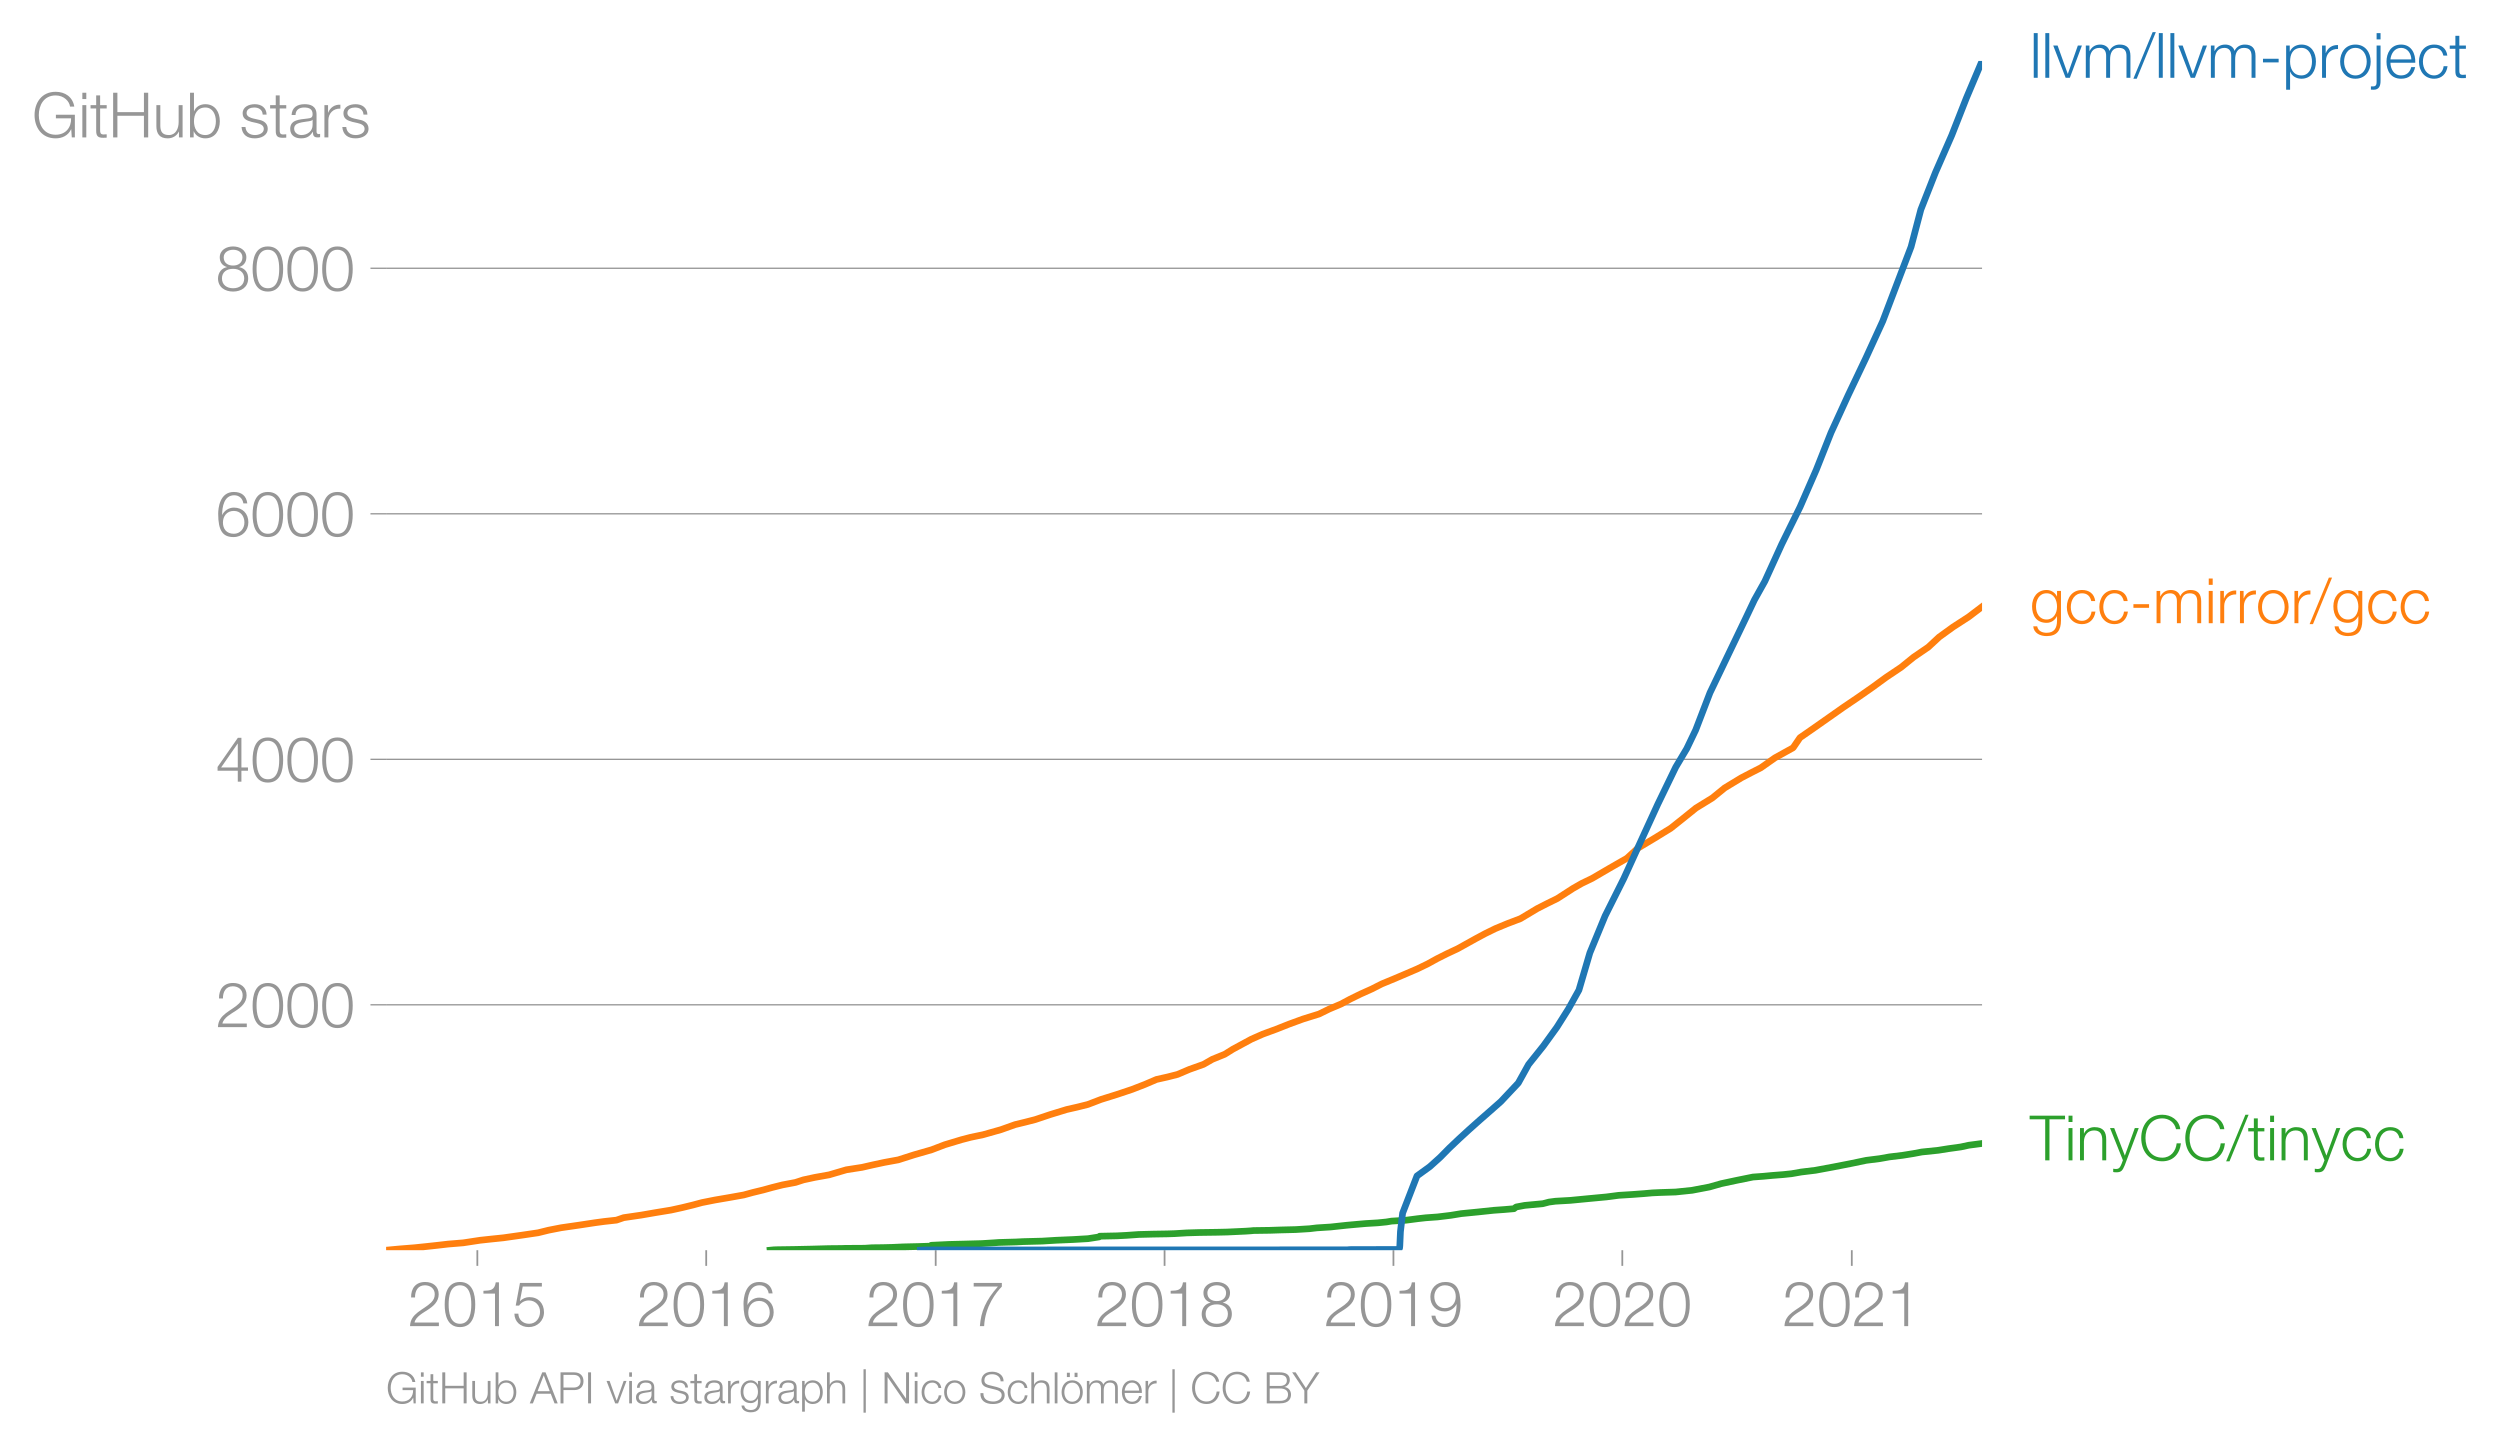
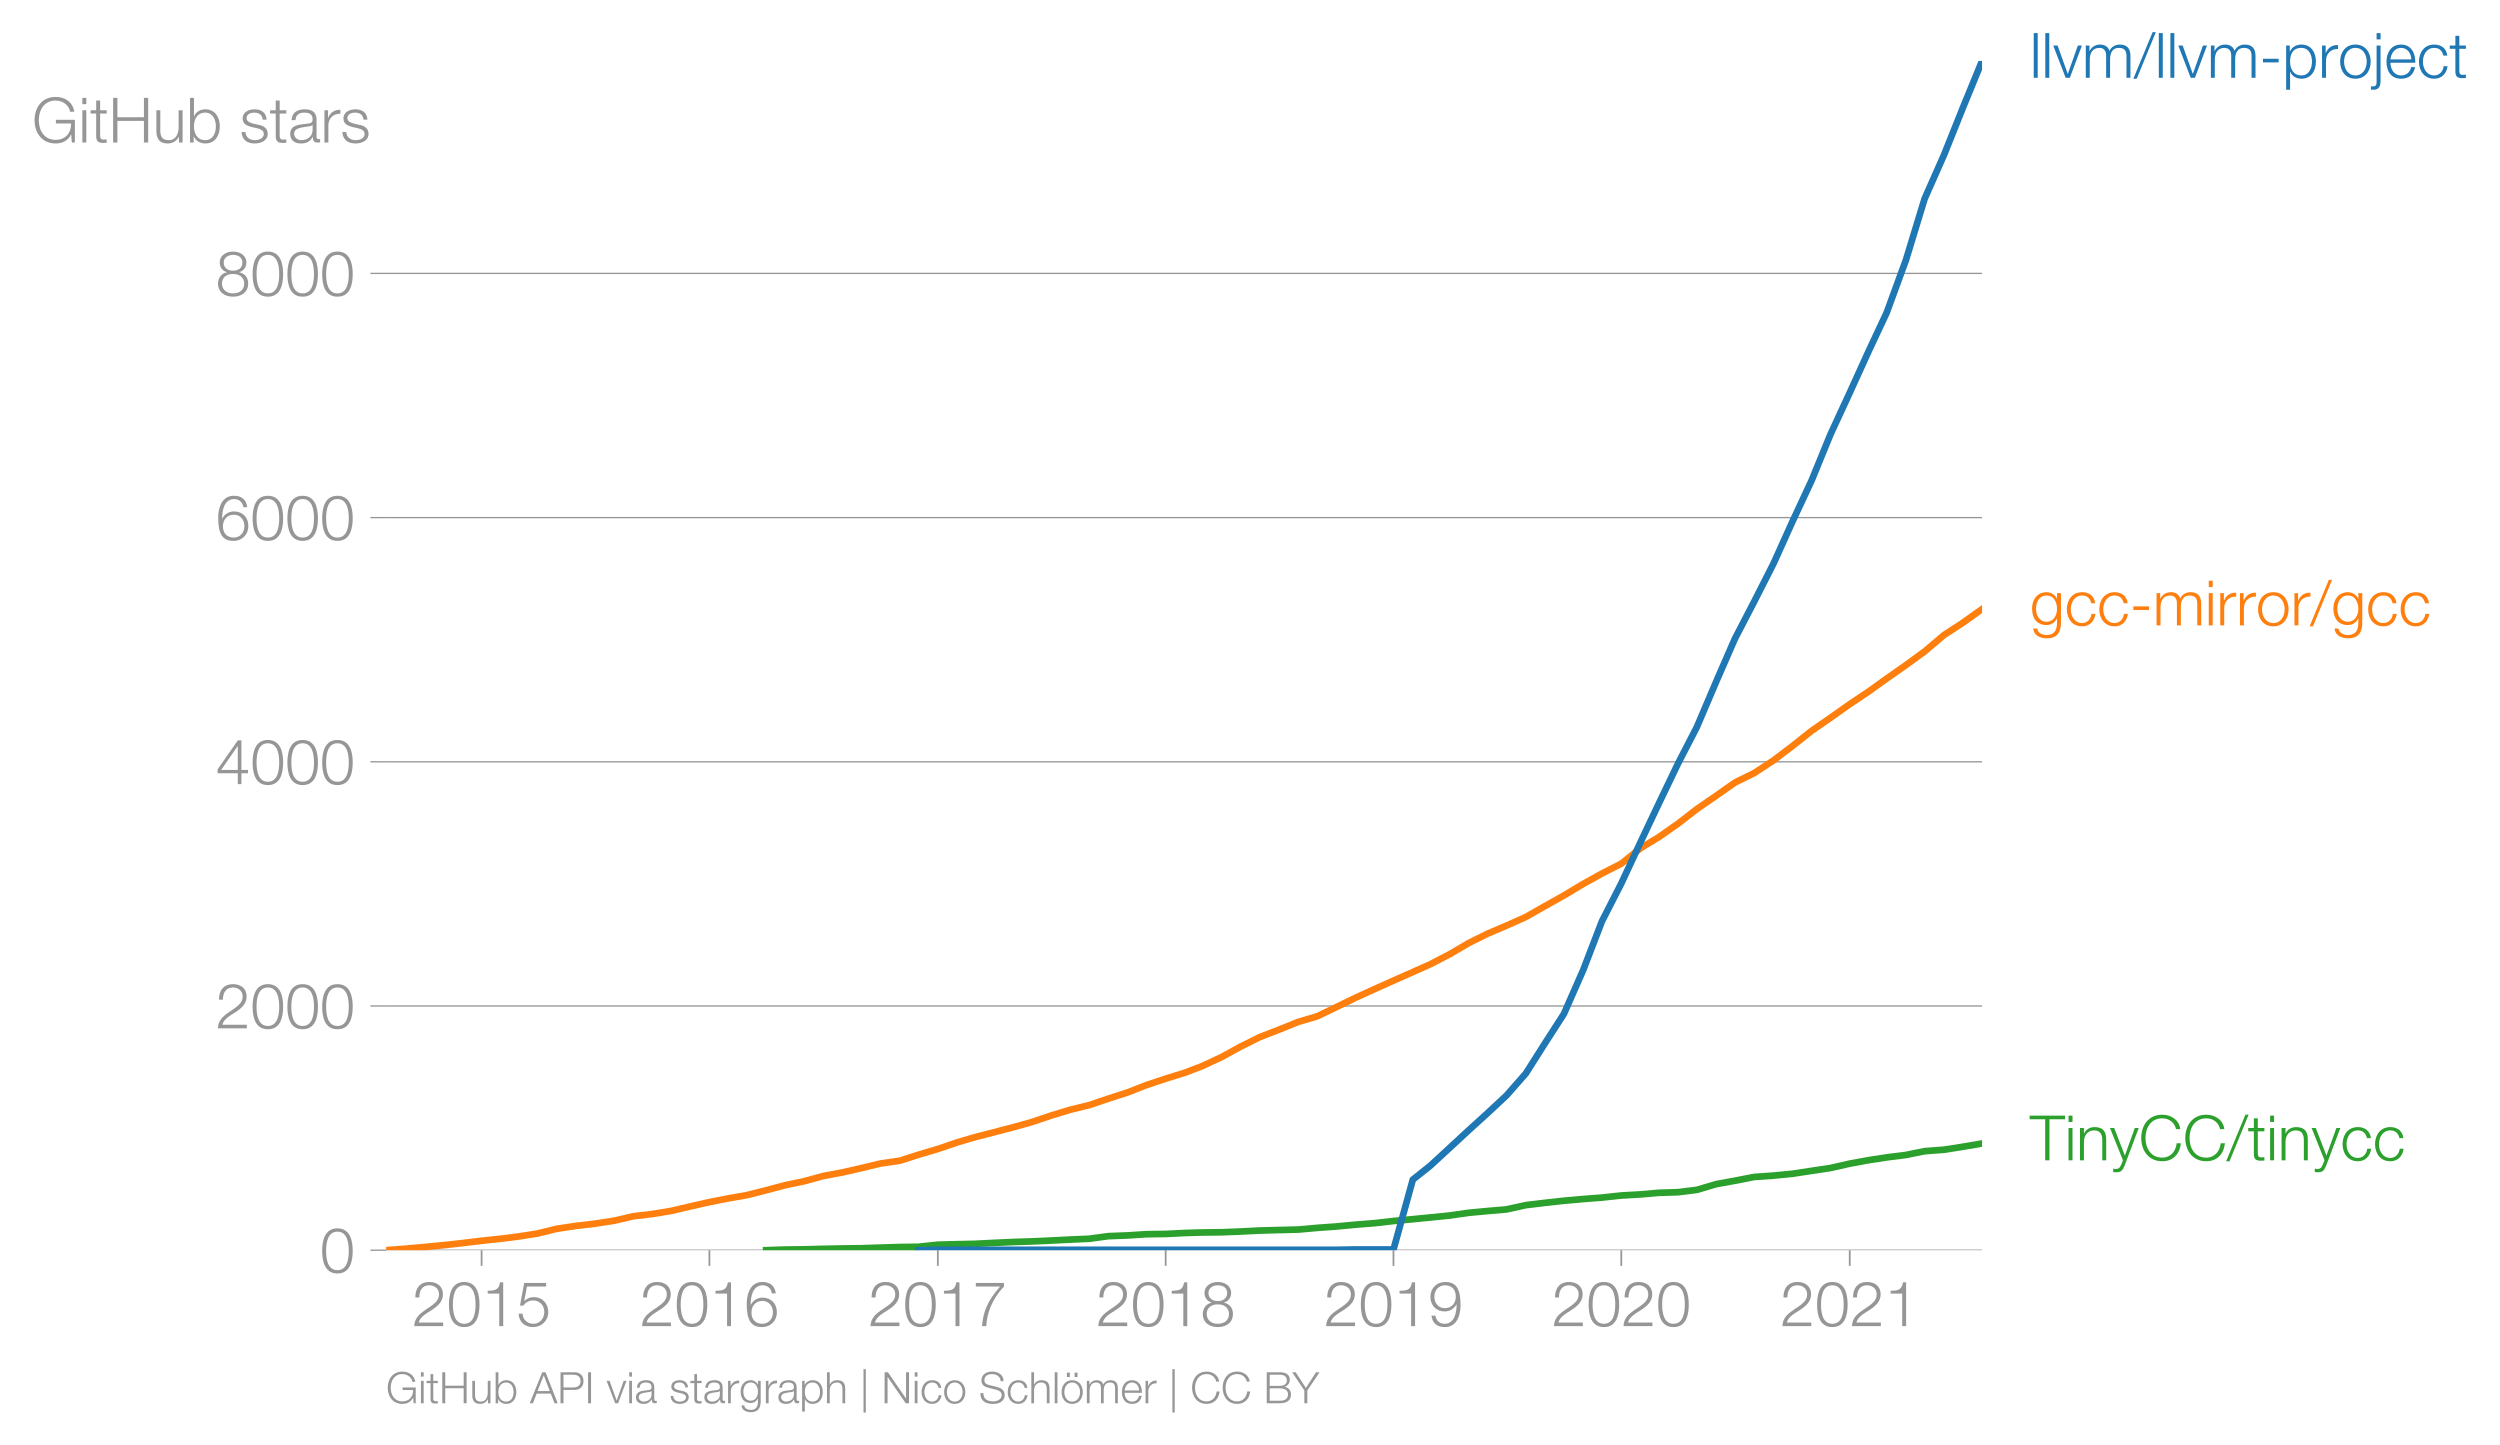
- <svg xmlns="http://www.w3.org/2000/svg" xmlns:xlink="http://www.w3.org/1999/xlink" height="431.076" viewBox="0 0 559.415 323.307" width="745.886">
+ <svg xmlns="http://www.w3.org/2000/svg" xmlns:xlink="http://www.w3.org/1999/xlink" height="431.039" viewBox="0 0 559.415 323.279" width="745.886">
  <defs>
    <style>*{stroke-linecap:butt;stroke-linejoin:round}</style>
  </defs>
  <g id="figure_1">
-     <path d="M0 323.307h559.415V0H0z" style="fill:none" id="patch_1" />
+     <path d="M0 323.28h559.415V0H0z" style="fill:none" id="patch_1" />
    <g id="axes_1">
      <path d="M86.396 279.752h357.12V13.64H86.396z" style="fill:none" id="patch_2" />
      <g id="matplotlib.axis_1">
        <g id="xtick_1">
          <g id="line2d_1">
            <defs>
-               <path d="M0 0v3.5" id="me6a725e84d" style="stroke:#969696;stroke-width:.4" />
-             </defs>
-             <use style="fill:#969696;stroke:#969696;stroke-width:.4" x="106.813" xlink:href="#me6a725e84d" y="279.752" />
-           </g>
-           <g style="fill:#969696" transform="matrix(.14 0 0 -.14 91.247 296.749)" id="text_1">
+               <path d="M0 0v3.5" id="mfb16da6314" style="stroke:#969696;stroke-width:.4" />
+             </defs>
+             <use style="fill:#969696;stroke:#969696;stroke-width:.4" x="107.765" xlink:href="#mfb16da6314" y="279.752" />
+           </g>
+           <g style="fill:#969696" transform="matrix(.14 0 0 -.14 92.199 296.749)" id="text_1">
            <defs>
              <path d="M3181 371H691c109 602 909 999 1344 1293 583 378 1127 845 1127 1594 0 832-608 1260-1389 1260-973 0-1453-665-1434-1587h403c-12 659 276 1248 1012 1248 544 0 1004-333 1004-915 0-358-128-595-371-845C1626 1658 262 1331 230 0h2951v371z" id="HelveticaNeue-Light-32" transform="scale(.01563)" />
              <path d="M1779 4179c1024 0 1159-1190 1159-1965 0-780-135-1971-1159-1971S621 1434 621 2214c0 775 134 1965 1158 1965zm0 339C474 4518 218 3258 218 2208 218 1165 474-96 1779-96c1306 0 1562 1261 1562 2310 0 1044-256 2304-1562 2304z" id="HelveticaNeue-Light-30" transform="scale(.01563)" />
              <path d="M621 3328h1184V0h403v4480h-326c-122-826-557-838-1261-864v-288z" id="HelveticaNeue-Light-31" transform="scale(.01563)" />
              <path d="M230 1280C250 429 870-96 1702-96c858 0 1556 640 1556 1517 0 902-583 1549-1504 1549-346 0-724-154-948-416l-12 12 288 1485h1958v371H800L365 2099h345c218 339 602 531 999 531 665 0 1145-505 1145-1164 0-653-428-1223-1120-1223-614 0-1081 416-1100 1037H230z" id="HelveticaNeue-Light-35" transform="scale(.01563)" />
            </defs>
            <use xlink:href="#HelveticaNeue-Light-32" />
            <use x="55.6" xlink:href="#HelveticaNeue-Light-30" />
            <use x="111.2" xlink:href="#HelveticaNeue-Light-31" />
            <use x="166.8" xlink:href="#HelveticaNeue-Light-35" />
          </g>
        </g>
        <g id="xtick_2">
-           <use style="fill:#969696;stroke:#969696;stroke-width:.4" x="158.025" xlink:href="#me6a725e84d" y="279.752" id="line2d_2" />
-           <g style="fill:#969696" transform="matrix(.14 0 0 -.14 142.46 296.749)" id="text_2">
+           <use style="fill:#969696;stroke:#969696;stroke-width:.4" x="158.742" xlink:href="#mfb16da6314" y="279.752" id="line2d_2" />
+           <g style="fill:#969696" transform="matrix(.14 0 0 -.14 143.176 296.749)" id="text_2">
            <defs>
              <path d="M1856 2579c685 0 1082-531 1082-1184 0-621-436-1152-1076-1152-780 0-1120 519-1120 1152 0 659 410 1184 1114 1184zm1376 768c-96 781-589 1171-1376 1171-1466 0-1600-1702-1600-2233C256 538 736-96 1824-96c883 0 1517 646 1517 1517 0 877-583 1497-1479 1497-505 0-979-300-1190-742h-13c0 813 192 2003 1235 2003 519 0 864-339 935-832h403z" id="HelveticaNeue-Light-36" transform="scale(.01563)" />
            </defs>
            <use xlink:href="#HelveticaNeue-Light-32" />
            <use x="55.6" xlink:href="#HelveticaNeue-Light-30" />
            <use x="111.2" xlink:href="#HelveticaNeue-Light-31" />
            <use x="166.8" xlink:href="#HelveticaNeue-Light-36" />
          </g>
        </g>
        <g id="xtick_3">
-           <use style="fill:#969696;stroke:#969696;stroke-width:.4" x="209.378" xlink:href="#me6a725e84d" y="279.752" id="line2d_3" />
-           <g style="fill:#969696" transform="matrix(.14 0 0 -.14 193.812 296.749)" id="text_3">
+           <use style="fill:#969696;stroke:#969696;stroke-width:.4" x="209.859" xlink:href="#mfb16da6314" y="279.752" id="line2d_3" />
+           <g style="fill:#969696" transform="matrix(.14 0 0 -.14 194.293 296.749)" id="text_3">
            <defs>
              <path d="M326 4051h2477C1562 2637 1069 1517 960 0h435c103 2086 1255 3469 1811 4051v371H326v-371z" id="HelveticaNeue-Light-37" transform="scale(.01563)" />
            </defs>
            <use xlink:href="#HelveticaNeue-Light-32" />
            <use x="55.6" xlink:href="#HelveticaNeue-Light-30" />
            <use x="111.2" xlink:href="#HelveticaNeue-Light-31" />
            <use x="166.8" xlink:href="#HelveticaNeue-Light-37" />
          </g>
        </g>
        <g id="xtick_4">
-           <use style="fill:#969696;stroke:#969696;stroke-width:.4" x="260.591" xlink:href="#me6a725e84d" y="279.752" id="line2d_4" />
-           <g style="fill:#969696" transform="matrix(.14 0 0 -.14 245.025 296.749)" id="text_4">
+           <use style="fill:#969696;stroke:#969696;stroke-width:.4" x="260.836" xlink:href="#mfb16da6314" y="279.752" id="line2d_4" />
+           <g style="fill:#969696" transform="matrix(.14 0 0 -.14 245.27 296.749)" id="text_4">
            <defs>
              <path d="M1779 243c-627 0-1139 339-1139 1011 0 660 525 986 1139 973 602 13 1139-326 1139-973 0-684-512-1011-1139-1011zm1357 3155c0 768-698 1120-1363 1120-659 0-1357-352-1357-1120 0-492 262-844 730-985v-13c-551-102-896-563-909-1146C237 352 941-96 1779-96c839 0 1543 448 1543 1350 0 602-340 1031-916 1146v13c455 134 730 499 730 985zm-1357-832c-473-12-960 231-960 832 0 512 467 781 960 781 538 0 954-269 954-781 0-576-461-844-954-832z" id="HelveticaNeue-Light-38" transform="scale(.01563)" />
            </defs>
            <use xlink:href="#HelveticaNeue-Light-32" />
            <use x="55.6" xlink:href="#HelveticaNeue-Light-30" />
            <use x="111.2" xlink:href="#HelveticaNeue-Light-31" />
            <use x="166.8" xlink:href="#HelveticaNeue-Light-38" />
          </g>
        </g>
        <g id="xtick_5">
-           <use style="fill:#969696;stroke:#969696;stroke-width:.4" x="311.804" xlink:href="#me6a725e84d" y="279.752" id="line2d_5" />
-           <g style="fill:#969696" transform="matrix(.14 0 0 -.14 296.237 296.749)" id="text_5">
+           <use style="fill:#969696;stroke:#969696;stroke-width:.4" x="311.813" xlink:href="#mfb16da6314" y="279.752" id="line2d_5" />
+           <g style="fill:#969696" transform="matrix(.14 0 0 -.14 296.247 296.749)" id="text_5">
            <defs>
              <path d="M1702 1843c-684 0-1081 531-1081 1184 0 621 435 1152 1075 1152 781 0 1120-518 1120-1152 0-659-410-1184-1114-1184zM326 1075C422 294 915-96 1702-96c1466 0 1600 1702 1600 2234 0 1747-480 2380-1568 2380-883 0-1516-646-1516-1516 0-877 582-1498 1478-1498 506 0 979 301 1190 742h13c0-812-192-2003-1235-2003-518 0-864 339-934 832H326z" id="HelveticaNeue-Light-39" transform="scale(.01563)" />
            </defs>
            <use xlink:href="#HelveticaNeue-Light-32" />
            <use x="55.6" xlink:href="#HelveticaNeue-Light-30" />
            <use x="111.2" xlink:href="#HelveticaNeue-Light-31" />
            <use x="166.8" xlink:href="#HelveticaNeue-Light-39" />
          </g>
        </g>
        <g id="xtick_6">
-           <use style="fill:#969696;stroke:#969696;stroke-width:.4" x="363.016" xlink:href="#me6a725e84d" y="279.752" id="line2d_6" />
-           <g style="fill:#969696" transform="matrix(.14 0 0 -.14 347.45 296.749)" id="text_6">
+           <use style="fill:#969696;stroke:#969696;stroke-width:.4" x="362.791" xlink:href="#mfb16da6314" y="279.752" id="line2d_6" />
+           <g style="fill:#969696" transform="matrix(.14 0 0 -.14 347.224 296.749)" id="text_6">
            <use xlink:href="#HelveticaNeue-Light-32" />
            <use x="55.6" xlink:href="#HelveticaNeue-Light-30" />
            <use x="111.2" xlink:href="#HelveticaNeue-Light-32" />
            <use x="166.8" xlink:href="#HelveticaNeue-Light-30" />
          </g>
        </g>
        <g id="xtick_7">
-           <use style="fill:#969696;stroke:#969696;stroke-width:.4" x="414.369" xlink:href="#me6a725e84d" y="279.752" id="line2d_7" />
-           <g style="fill:#969696" transform="matrix(.14 0 0 -.14 398.803 296.749)" id="text_7">
+           <use style="fill:#969696;stroke:#969696;stroke-width:.4" x="413.908" xlink:href="#mfb16da6314" y="279.752" id="line2d_7" />
+           <g style="fill:#969696" transform="matrix(.14 0 0 -.14 398.341 296.749)" id="text_7">
            <use xlink:href="#HelveticaNeue-Light-32" />
            <use x="55.6" xlink:href="#HelveticaNeue-Light-30" />
            <use x="111.2" xlink:href="#HelveticaNeue-Light-32" />
            <use x="166.8" xlink:href="#HelveticaNeue-Light-31" />
          </g>
        </g>
      </g>
      <g id="matplotlib.axis_2">
        <g id="ytick_1">
-           <path clip-path="url(#pe283c16b9a)" d="M86.396 224.843h357.12" style="fill:none;stroke:#969696;stroke-linecap:square;stroke-width:.3" id="line2d_8" />
+           <path clip-path="url(#p1f5dede3a5)" d="M86.396 279.752h357.12" style="fill:none;stroke:#969696;stroke-linecap:square;stroke-width:.3" id="line2d_8" />
          <g id="line2d_9">
            <defs>
-               <path d="M0 0h-3.5" id="mc6b9510b27" style="stroke:#969696;stroke-width:.3" />
-             </defs>
-             <use style="fill:#969696;stroke:#969696;stroke-width:.3" x="86.396" xlink:href="#mc6b9510b27" y="224.843" />
-           </g>
-           <g style="fill:#969696" transform="matrix(.14 0 0 -.14 48.264 229.841)" id="text_8">
+               <path d="M0 0h-3.5" id="m4ffe6d5341" style="stroke:#969696;stroke-width:.3" />
+             </defs>
+             <use style="fill:#969696;stroke:#969696;stroke-width:.3" x="86.396" xlink:href="#m4ffe6d5341" y="279.752" />
+           </g>
+           <use xlink:href="#HelveticaNeue-Light-30" style="fill:#969696" transform="matrix(.14 0 0 -.14 71.613 284.75)" id="text_8" />
+         </g>
+         <g id="ytick_2">
+           <path clip-path="url(#p1f5dede3a5)" d="M86.396 225.109h357.12" style="fill:none;stroke:#969696;stroke-linecap:square;stroke-width:.3" id="line2d_10" />
+           <use style="fill:#969696;stroke:#969696;stroke-width:.3" x="86.396" xlink:href="#m4ffe6d5341" y="225.109" id="line2d_11" />
+           <g style="fill:#969696" transform="matrix(.14 0 0 -.14 48.264 230.107)" id="text_9">
            <use xlink:href="#HelveticaNeue-Light-32" />
            <use x="55.6" xlink:href="#HelveticaNeue-Light-30" />
            <use x="111.2" xlink:href="#HelveticaNeue-Light-30" />
            <use x="166.8" xlink:href="#HelveticaNeue-Light-30" />
          </g>
        </g>
-         <g id="ytick_2">
-           <path clip-path="url(#pe283c16b9a)" d="M86.396 169.907h357.12" style="fill:none;stroke:#969696;stroke-linecap:square;stroke-width:.3" id="line2d_10" />
-           <use style="fill:#969696;stroke:#969696;stroke-width:.3" x="86.396" xlink:href="#mc6b9510b27" y="169.907" id="line2d_11" />
-           <g style="fill:#969696" transform="matrix(.14 0 0 -.14 48.264 174.905)" id="text_9">
+         <g id="ytick_3">
+           <path clip-path="url(#p1f5dede3a5)" d="M86.396 170.466h357.12" style="fill:none;stroke:#969696;stroke-linecap:square;stroke-width:.3" id="line2d_12" />
+           <use style="fill:#969696;stroke:#969696;stroke-width:.3" x="86.396" xlink:href="#m4ffe6d5341" y="170.466" id="line2d_13" />
+           <g style="fill:#969696" transform="matrix(.14 0 0 -.14 48.264 175.464)" id="text_10">
            <defs>
              <path d="M192 1114h2067V0h371v1114h672v339h-672v3027h-364L192 1504v-390zm365 339 1689 2438h13V1453H557z" id="HelveticaNeue-Light-34" transform="scale(.01563)" />
            </defs>
            <use xlink:href="#HelveticaNeue-Light-34" />
            <use x="55.6" xlink:href="#HelveticaNeue-Light-30" />
            <use x="111.2" xlink:href="#HelveticaNeue-Light-30" />
            <use x="166.8" xlink:href="#HelveticaNeue-Light-30" />
          </g>
        </g>
-         <g id="ytick_3">
-           <path clip-path="url(#pe283c16b9a)" d="M86.396 114.97h357.12" style="fill:none;stroke:#969696;stroke-linecap:square;stroke-width:.3" id="line2d_12" />
-           <use style="fill:#969696;stroke:#969696;stroke-width:.3" x="86.396" xlink:href="#mc6b9510b27" y="114.97" id="line2d_13" />
-           <g style="fill:#969696" transform="matrix(.14 0 0 -.14 48.264 119.969)" id="text_10">
+         <g id="ytick_4">
+           <path clip-path="url(#p1f5dede3a5)" d="M86.396 115.823h357.12" style="fill:none;stroke:#969696;stroke-linecap:square;stroke-width:.3" id="line2d_14" />
+           <use style="fill:#969696;stroke:#969696;stroke-width:.3" x="86.396" xlink:href="#m4ffe6d5341" y="115.823" id="line2d_15" />
+           <g style="fill:#969696" transform="matrix(.14 0 0 -.14 48.264 120.821)" id="text_11">
            <use xlink:href="#HelveticaNeue-Light-36" />
            <use x="55.6" xlink:href="#HelveticaNeue-Light-30" />
            <use x="111.2" xlink:href="#HelveticaNeue-Light-30" />
            <use x="166.8" xlink:href="#HelveticaNeue-Light-30" />
          </g>
        </g>
-         <g id="ytick_4">
-           <path clip-path="url(#pe283c16b9a)" d="M86.396 60.034h357.12" style="fill:none;stroke:#969696;stroke-linecap:square;stroke-width:.3" id="line2d_14" />
-           <use style="fill:#969696;stroke:#969696;stroke-width:.3" x="86.396" xlink:href="#mc6b9510b27" y="60.034" id="line2d_15" />
-           <g style="fill:#969696" transform="matrix(.14 0 0 -.14 48.264 65.032)" id="text_11">
+         <g id="ytick_5">
+           <path clip-path="url(#p1f5dede3a5)" d="M86.396 61.18h357.12" style="fill:none;stroke:#969696;stroke-linecap:square;stroke-width:.3" id="line2d_16" />
+           <use style="fill:#969696;stroke:#969696;stroke-width:.3" x="86.396" xlink:href="#m4ffe6d5341" y="61.18" id="line2d_17" />
+           <g style="fill:#969696" transform="matrix(.14 0 0 -.14 48.264 66.178)" id="text_12">
            <use xlink:href="#HelveticaNeue-Light-38" />
            <use x="55.6" xlink:href="#HelveticaNeue-Light-30" />
            <use x="111.2" xlink:href="#HelveticaNeue-Light-30" />
            <use x="166.8" xlink:href="#HelveticaNeue-Light-30" />
          </g>
        </g>
-         <g style="fill:#969696" transform="matrix(.14 0 0 -.14 7.2 30.75)" id="text_12">
+         <g style="fill:#969696" transform="matrix(.14 0 0 -.14 7.2 31.895)" id="text_13">
          <defs>
            <path d="M4365 2323H2426v-371h1555c19-966-570-1677-1581-1677-1210 0-1722 1011-1722 2010 0 998 512 2009 1722 2009 870 0 1414-620 1472-1145h435c-166 998-947 1517-1907 1517-1440 0-2157-1133-2157-2381S960-96 2400-96c659 0 1274 275 1581 928h13l57-832h314v2323z" id="HelveticaNeue-Light-47" transform="scale(.01563)" />
            <path d="M390 0h404v3302H390V0zm0 3923h404v647H390v-647z" id="HelveticaNeue-Light-69" transform="scale(.01563)" />
            <path d="M1024 4294H621v-992H45v-339h576V704c-7-563 179-742 717-742 121 0 236 12 358 12v346c-115-13-230-19-346-19-288 19-326 173-326 435v2227h672v339h-672v992z" id="HelveticaNeue-Light-74" transform="scale(.01563)" />
            <path d="M461 0h435v2214h2714V0h435v4570h-435V2586H896v1984H461V0z" id="HelveticaNeue-Light-48" transform="scale(.01563)" />
            <path d="M3059 3302h-403V1568c0-672-301-1325-992-1325-640 0-864 314-883 909v2150H378V1158C378 390 704-96 1536-96c493 0 928 250 1139 691h13V0h371v3302z" id="HelveticaNeue-Light-75" transform="scale(.01563)" />
            <path d="M3027 1651c0-685-313-1408-1081-1408-858 0-1159 723-1159 1408s301 1408 1159 1408c768 0 1081-723 1081-1408zM384 0h371v627h13C954 179 1414-96 1946-96c1004 0 1484 813 1484 1747 0 935-480 1747-1484 1747-493 0-973-249-1146-723h-13v1895H384V0z" id="HelveticaNeue-Light-62" transform="scale(.01563)" />
            <path d="M2765 2336c-26 717-551 1062-1210 1062-582 0-1241-256-1241-928 0-563 396-742 921-883l519-115c364-90 723-218 723-602 0-460-525-627-903-627-537 0-940 282-972 826H198C262 262 787-96 1555-96c615 0 1325 275 1325 992 0 576-480 845-941 915l-537 122c-276 70-685 198-685 557 0 428 422 569 781 569 460 0 844-224 864-723h403z" id="HelveticaNeue-Light-73" transform="scale(.01563)" />
            <path d="M2496 1280c6-646-538-1037-1152-1037-378 0-736 250-736 653 0 646 851 640 1536 762 109 19 288 51 339 147h13v-525zM749 2291c13 538 384 768 883 768 474 0 864-134 864-678 0-365-186-410-518-448-871-103-1773-135-1773-1063 0-665 499-966 1107-966 634 0 922 243 1203 672h13c0-346 64-576 474-576 108 0 172 6 262 26v339c-32-13-83-26-128-26-160 0-237 90-237 243v1754c0 883-633 1062-1216 1062-755 0-1299-332-1337-1107h403z" id="HelveticaNeue-Light-61" transform="scale(.01563)" />
            <path d="M384 0h403v1760c0 685 499 1222 1229 1184v403c-595 26-1043-288-1248-819h-13v774H384V0z" id="HelveticaNeue-Light-72" transform="scale(.01563)" />
          </defs>
          <use xlink:href="#HelveticaNeue-Light-47" />
          <use x="74.1" xlink:href="#HelveticaNeue-Light-69" />
          <use x="92.6" xlink:href="#HelveticaNeue-Light-74" />
          <use x="122.2" xlink:href="#HelveticaNeue-Light-48" />
          <use x="192.6" xlink:href="#HelveticaNeue-Light-75" />
          <use x="246.3" xlink:href="#HelveticaNeue-Light-62" />
          <use x="303.7" xlink:href="#HelveticaNeue-Light-20" />
          <use x="331.5" xlink:href="#HelveticaNeue-Light-73" />
          <use x="379.6" xlink:href="#HelveticaNeue-Light-74" />
          <use x="409.2" xlink:href="#HelveticaNeue-Light-61" />
          <use x="461.1" xlink:href="#HelveticaNeue-Light-72" />
          <use x="492.6" xlink:href="#HelveticaNeue-Light-73" />
        </g>
      </g>
-       <path clip-path="url(#pe283c16b9a)" d="m172.325 279.752.842-.082.856-.028 3.728-.055 3.816-.082 3.9-.11 2.885-.028.769-.027 4.367-.027 1.65-.11 2.389-.028 2.16-.055 2.438-.11 3.446-.082 2.54-.082.274-.193 3.998-.192 3.348-.082 3.967-.11 2.651-.165 1.145-.082 3.861-.11 1.632-.083 4.207-.11 3.16-.192 3.83-.165 3.293-.192 2.46-.385.138-.164 3.896-.083 2.128-.11 2.699-.192 3.213-.082 3.222-.055 1.626-.055 2.727-.165 2.814-.082 3.874-.055 2.324-.055 4.145-.193 1.207-.082.51-.055 3.745-.055 2.43-.082 3.3-.083 3.11-.192 1.623-.192 3.055-.192 3.563-.385 2.101-.192 2.2-.193 2.722-.164 1.92-.193 1.164-.192 3.167-.192 2.742-.357 1.725-.193 2.652-.192 2.95-.357 2.347-.385 3.643-.357 3.607-.384 2.318-.165 2.226-.192.492-.385 1.907-.357 4.07-.384 1.37-.358 1.438-.192 3.34-.192 3.997-.385 4.075-.384 2.757-.357 3.094-.193 2.582-.192 1.877-.165 1.799-.082 3.377-.11 3.7-.384 3.882-.742 2.602-.742 3.464-.741 3.66-.742 2.282-.165 2.054-.192 2.458-.192 1.835-.193 2.187-.384 3.169-.385 3.993-.741 3.806-.742 3.564-.742 3.038-.384 2.15-.385 2.955-.357 2.396-.384 1.885-.358 3.707-.384 2.236-.357 2.777-.385 1.773-.384 2.908-.385" style="fill:none;stroke:#2ca02c;stroke-linecap:square;stroke-width:1.5" id="line2d_16" />
-       <path clip-path="url(#pe283c16b9a)" d="m86.396 279.752 2.949-.275 3.4-.274 2.663-.275 2.525-.275 2.362-.274 3.36-.275 3.784-.577 2.546-.275 2.659-.274 4.062-.577 3.723-.55 2.323-.576 2.81-.55 3.992-.577 3.611-.549 2.044-.275 2.743-.302 1.607-.55 3.943-.576 3.167-.55 3.5-.576 2.5-.55 2.365-.576 2.054-.55 2.905-.576 3.206-.55 3.23-.577 2.014-.55 2.368-.576 1.992-.55 2.297-.576 2.904-.55 1.774-.576 2.545-.55 3.214-.576 3.844-1.127 3.53-.549 2.402-.55 2.555-.549 3.142-.577 3.526-1.126 3.917-1.126 2.944-1.126 3.73-1.126 2.11-.55 2.761-.577 3.987-1.126 3.158-1.126 2.257-.55 2.246-.576 3.36-1.126 3.686-1.127 2.408-.549 2.306-.577 2.95-1.126 3.598-1.126 3.367-1.126 2.835-1.1 2.63-1.125 2.455-.55 2.256-.576 2.649-1.127 3.163-1.126 1.97-1.126 2.765-1.126 1.804-1.126 4.163-2.253 2.546-1.126 3.063-1.126 2.842-1.126 3.084-1.127 3.613-1.126 2.296-1.126 2.593-1.099 2.11-1.126 2.296-1.126 2.511-1.126 2.213-1.127 2.722-1.126 2.646-1.126 2.619-1.126 2.326-1.126 2.043-1.127 2.238-1.126 2.4-1.126 4.052-2.252 2.102-1.127 2.295-1.126 2.644-1.098 2.962-1.127 3.761-2.252 2.208-1.126 2.287-1.126 3.49-2.253 1.968-1.126 2.331-1.126 3.857-2.253 3.924-2.252 2.449-2.252 3.721-2.225 3.658-2.253 2.83-2.252 2.79-2.252 3.662-2.253 2.768-2.252 3.715-2.253 2.155-1.126 2.215-1.126 3.163-2.225 4.058-2.252 1.535-2.253 3.243-2.252 3.208-2.253 3.202-2.252 3.322-2.252 3.226-2.253 3.087-2.252 3.358-2.253 2.782-2.252 3.289-2.252 2.426-2.253 3.115-2.252 3.478-2.252 2.97-2.253" style="fill:none;stroke:#ff7f0e;stroke-linecap:square;stroke-width:1.5" id="line2d_17" />
-       <path clip-path="url(#pe283c16b9a)" d="m205.93 279.752 1.123-.055 94.517-.027.125-.028.4-.027 10.741-.028.135-.082.208-.247.052-.522.047-1.044.093-2.088.485-4.147 3.217-8.323 2.85-2.06 2.322-2.088 2.059-2.088 2.203-2.087 2.246-2.06 2.34-2.088 2.387-2.087 2.366-2.088 3.895-4.148 2.3-4.147 3.317-4.148 3.016-4.175 2.614-4.148 2.321-4.175 2.446-8.323 3.42-8.295 4.165-8.323 3.798-8.323 3.816-8.323 4.016-8.295 2.47-4.148 2.001-4.175 3.193-8.323 3.99-8.323 3.984-8.295 1.968-4.148 2.331-4.175 3.793-8.323 4.096-8.323 3.622-8.295 3.3-8.323 3.815-8.323 3.962-8.323 3.8-8.295 3.167-8.323 3.173-8.323 2.186-8.323 3.262-8.295 3.644-8.323 3.272-8.323 3.517-8.323" style="fill:none;stroke:#1f77b4;stroke-linecap:square;stroke-width:1.5" id="line2d_18" />
-       <g style="fill:#1f77b4" transform="matrix(.14 0 0 -.14 454.23 17.407)" id="text_13">
+       <path clip-path="url(#p1f5dede3a5)" d="m171.451 279.752 4.19-.137 4.33-.054 4.19-.11 4.33-.082 4.329-.054 4.19-.137 4.33-.136 4.19-.055 4.329-.464 4.33-.11 3.91-.082 4.33-.218 4.19-.192 4.33-.136 4.19-.191 4.329-.219 4.33-.191 4.19-.574 4.329-.164 4.19-.273 4.33-.055 4.329-.218 3.91-.11 4.33-.054 4.19-.164 4.33-.219 4.19-.11 4.329-.108 4.33-.383 4.19-.3 4.329-.41 4.19-.328 4.33-.492 4.329-.41 3.91-.382 4.33-.437 4.19-.601 4.33-.41 4.19-.355 4.33-.957 4.329-.519 4.19-.464 4.33-.383 4.19-.328 4.329-.464 4.33-.246 4.05-.355 4.329-.137 4.19-.519 4.33-1.284 4.19-.765 4.329-.847 4.33-.3 4.19-.41 4.33-.656 4.189-.628 4.33-.984 4.33-.792 3.91-.601 4.33-.547 4.19-.847 4.329-.328 4.19-.655 4.33-.738" style="fill:none;stroke:#2ca02c;stroke-linecap:square;stroke-width:1.5" id="line2d_18" />
+       <path clip-path="url(#p1f5dede3a5)" d="m86.396 279.752 4.33-.328 4.19-.382 4.33-.41 4.19-.465 4.329-.519 4.33-.464 3.91-.492 4.33-.683 4.19-1.038 4.329-.656 4.19-.492 4.33-.655 4.33-1.011 4.189-.492 4.33-.71 4.19-.984 4.329-.984 4.33-.847 4.05-.71 4.33-1.093 4.19-1.12 4.329-.902 4.19-1.147 4.33-.82 4.329-.983 4.19-1.011 4.33-.629 4.19-1.338 4.329-1.285 4.33-1.475 3.91-1.147 4.33-1.12 4.19-1.093 4.33-1.203 4.19-1.42 4.329-1.312 4.33-1.065 4.19-1.421 4.329-1.393 4.19-1.64 4.33-1.448 4.329-1.339 3.91-1.502 4.33-2.022 4.19-2.295 4.33-2.158 4.19-1.612 4.329-1.749 4.33-1.284 4.19-2.022 4.329-2.104 4.19-1.912 4.33-1.94 4.329-1.913 3.91-1.748 4.33-2.24 4.19-2.46 4.33-2.158 4.19-1.776 4.33-1.94 4.329-2.458 4.19-2.35 4.33-2.596 4.19-2.322 4.329-2.213 4.33-3.47 4.05-2.459 4.329-3.033 4.19-3.25 4.33-2.979 4.19-2.95 4.329-2.132 4.33-2.841 4.19-3.17 4.33-3.442 4.189-2.896 4.33-3.06 4.33-2.896 3.91-2.814 4.33-3.033 4.19-3.06 4.329-3.661 4.19-2.732 4.33-3.088" style="fill:none;stroke:#ff7f0e;stroke-linecap:square;stroke-width:1.5" id="line2d_19" />
+       <path clip-path="url(#p1f5dede3a5)" d="m205.53 279.752 4.329-.082H298.965l4.329-.082h8.52l4.329-15.628 3.91-3.115 4.33-3.988 4.19-3.88 4.33-3.934 4.19-3.907 4.33-4.918 4.329-6.83 4.19-6.503 4.33-9.836 4.19-10.901 4.329-8.47 4.33-9.29 4.05-8.55 4.329-9.017 4.19-8.115 4.33-10.163 4.19-9.617 4.329-8.333 4.33-8.525 4.19-9.29 4.33-9.288 4.189-10.246 4.33-9.371 4.33-9.508 3.91-8.333 4.33-11.83 4.19-13.743 4.329-9.781 4.19-10.465 4.33-10.573" style="fill:none;stroke:#1f77b4;stroke-linecap:square;stroke-width:1.5" id="line2d_20" />
+       <g style="fill:#1f77b4" transform="matrix(.14 0 0 -.14 454.23 17.407)" id="text_14">
        <defs>
          <path d="M390 0h404v4570H390V0z" id="HelveticaNeue-Light-6c" transform="scale(.01563)" />
          <path d="M1286 0h429l1235 3302h-416L1510 403h-12L461 3302H13L1286 0z" id="HelveticaNeue-Light-76" transform="scale(.01563)" />
          <path d="M384 0h403v1843c7 691 288 1216 986 1216 512 0 697-371 691-819V0h403v1869c0 614 199 1190 896 1190 576 0 781-294 781-838V0h403v2240c0 781-371 1158-1094 1158-435 0-851-211-1050-646-121 435-512 646-947 646-525 0-870-256-1082-652h-19v556H384V0z" id="HelveticaNeue-Light-6d" transform="scale(.01563)" />
          <path d="m262-96 1952 4762h-326L-83-96h345z" id="HelveticaNeue-Light-2f" transform="scale(.01563)" />
          <path d="M1984 1574v372H384v-372h1600z" id="HelveticaNeue-Light-2d" transform="scale(.01563)" />
          <path d="M3027 1651c0-685-313-1408-1081-1408-858 0-1159 723-1159 1408 0 749 269 1408 1159 1408 768 0 1081-723 1081-1408zM384-1222h403V627h13C973 154 1453-96 1946-96c1004 0 1484 813 1484 1747 0 935-480 1747-1484 1747-532 0-992-275-1178-723h-13v627H384v-4524z" id="HelveticaNeue-Light-70" transform="scale(.01563)" />
          <path d="M1779 3398c-1011 0-1561-800-1561-1747S768-96 1779-96s1562 800 1562 1747-551 1747-1562 1747zm0-339c775 0 1159-704 1159-1408S2554 243 1779 243c-774 0-1158 704-1158 1408s384 1408 1158 1408z" id="HelveticaNeue-Light-6f" transform="scale(.01563)" />
          <path d="M390-403c0-275-51-480-364-480-64-7-154 0-218 6v-333c96 0 186-12 282-12 569 0 704 422 704 915v3609H390V-403zm0 4326h404v647H390v-647z" id="HelveticaNeue-Light-6a" transform="scale(.01563)" />
          <path d="M3162 1542c32 928-391 1856-1453 1856-1050 0-1491-876-1491-1747C218 710 659-96 1709-96c832 0 1267 435 1440 1184h-403c-128-499-448-845-1037-845-775 0-1082 711-1088 1299h2541zM621 1882c64 601 429 1177 1088 1177 653 0 1030-569 1049-1177H621z" id="HelveticaNeue-Light-65" transform="scale(.01563)" />
          <path d="M3117 2266c-90 755-634 1132-1338 1132-1011 0-1561-800-1561-1747S768-96 1779-96c736 0 1255 486 1363 1280h-403c-51-550-461-941-960-941-774 0-1158 704-1158 1408s384 1408 1158 1408c525 0 826-301 935-793h403z" id="HelveticaNeue-Light-63" transform="scale(.01563)" />
        </defs>
        <use xlink:href="#HelveticaNeue-Light-6c" />
        <use x="18.5" xlink:href="#HelveticaNeue-Light-6c" />
        <use x="37" xlink:href="#HelveticaNeue-Light-76" />
        <use x="83.3" xlink:href="#HelveticaNeue-Light-6d" />
        <use x="166.6" xlink:href="#HelveticaNeue-Light-2f" />
        <use x="199.9" xlink:href="#HelveticaNeue-Light-6c" />
        <use x="218.4" xlink:href="#HelveticaNeue-Light-6c" />
        <use x="236.9" xlink:href="#HelveticaNeue-Light-76" />
        <use x="283.2" xlink:href="#HelveticaNeue-Light-6d" />
        <use x="366.5" xlink:href="#HelveticaNeue-Light-2d" />
        <use x="403.5" xlink:href="#HelveticaNeue-Light-70" />
        <use x="460.9" xlink:href="#HelveticaNeue-Light-72" />
        <use x="492.4" xlink:href="#HelveticaNeue-Light-6f" />
        <use x="548" xlink:href="#HelveticaNeue-Light-6a" />
        <use x="566.5" xlink:href="#HelveticaNeue-Light-65" />
        <use x="618.4" xlink:href="#HelveticaNeue-Light-63" />
        <use x="670.3" xlink:href="#HelveticaNeue-Light-74" />
      </g>
-       <g style="fill:#ff7f0e" transform="matrix(.14 0 0 -.14 454.23 139.453)" id="text_14">
+       <g style="fill:#ff7f0e" transform="matrix(.14 0 0 -.14 454.23 139.948)" id="text_15">
        <defs>
          <path d="M1709 378c-743 0-1088 646-1088 1312 0 684 320 1369 1088 1369 761 0 1062-723 1062-1369 0-672-365-1312-1062-1312zm1465 2924h-403v-569h-13c-160 365-569 665-1049 665-954 0-1491-755-1491-1664C218 794 653 38 1709 38c473 0 864 276 1049 679h13V269c0-807-320-1248-1062-1248-448 0-877 173-967 659H339c58-704 711-998 1370-998 1081 0 1459 601 1465 1587v3033z" id="HelveticaNeue-Light-67" transform="scale(.01563)" />
        </defs>
        <use xlink:href="#HelveticaNeue-Light-67" />
        <use x="55.6" xlink:href="#HelveticaNeue-Light-63" />
        <use x="107.5" xlink:href="#HelveticaNeue-Light-63" />
        <use x="159.4" xlink:href="#HelveticaNeue-Light-2d" />
        <use x="196.4" xlink:href="#HelveticaNeue-Light-6d" />
        <use x="279.7" xlink:href="#HelveticaNeue-Light-69" />
        <use x="298.2" xlink:href="#HelveticaNeue-Light-72" />
        <use x="329.7" xlink:href="#HelveticaNeue-Light-72" />
        <use x="361.2" xlink:href="#HelveticaNeue-Light-6f" />
        <use x="416.8" xlink:href="#HelveticaNeue-Light-72" />
        <use x="448.3" xlink:href="#HelveticaNeue-Light-2f" />
        <use x="481.6" xlink:href="#HelveticaNeue-Light-67" />
        <use x="537.2" xlink:href="#HelveticaNeue-Light-63" />
        <use x="589.1" xlink:href="#HelveticaNeue-Light-63" />
      </g>
-       <g style="fill:#2ca02c" transform="matrix(.14 0 0 -.14 454.23 259.649)" id="text_15">
+       <g style="fill:#2ca02c" transform="matrix(.14 0 0 -.14 454.23 259.64)" id="text_16">
        <defs>
          <path d="M-32 4198h1594V0h435v4198h1593v372H-32v-372z" id="HelveticaNeue-Light-54" transform="scale(.01563)" />
          <path d="M378 0h403v1926c13 647 397 1133 1037 1133 652 0 838-429 838-998V0h403v2125c0 787-281 1273-1209 1273-468 0-909-268-1056-665h-13v569H378V0z" id="HelveticaNeue-Light-6e" transform="scale(.01563)" />
          <path d="m1331 13-141-378c-134-307-217-518-576-518-89 0-179 13-275 32v-339c64-26 147-26 307-32 506 0 640 160 871 716l1433 3808h-403L1530 486 442 3302H13L1331 13z" id="HelveticaNeue-Light-79" transform="scale(.01563)" />
          <path d="M4237 3187c-115 960-973 1479-1837 1479-1440 0-2157-1133-2157-2381S960-96 2400-96c1069 0 1779 717 1901 1837h-435c-84-813-621-1466-1466-1466-1210 0-1722 1011-1722 2010 0 998 512 2009 1722 2009 666 0 1248-403 1402-1107h435z" id="HelveticaNeue-Light-43" transform="scale(.01563)" />
        </defs>
        <use xlink:href="#HelveticaNeue-Light-54" />
        <use x="55.6" xlink:href="#HelveticaNeue-Light-69" />
        <use x="74.1" xlink:href="#HelveticaNeue-Light-6e" />
        <use x="127.8" xlink:href="#HelveticaNeue-Light-79" />
        <use x="174.1" xlink:href="#HelveticaNeue-Light-43" />
        <use x="244.5" xlink:href="#HelveticaNeue-Light-43" />
        <use x="314.9" xlink:href="#HelveticaNeue-Light-2f" />
        <use x="348.2" xlink:href="#HelveticaNeue-Light-74" />
        <use x="377.8" xlink:href="#HelveticaNeue-Light-69" />
        <use x="396.3" xlink:href="#HelveticaNeue-Light-6e" />
        <use x="450" xlink:href="#HelveticaNeue-Light-79" />
        <use x="496.3" xlink:href="#HelveticaNeue-Light-63" />
        <use x="548.2" xlink:href="#HelveticaNeue-Light-63" />
      </g>
-       <g style="fill:#969696" transform="matrix(.09716 0 0 -.09716 86.396 314.027)" id="text_16">
+       <g style="fill:#969696" transform="matrix(.09716 0 0 -.09716 86.396 314)" id="text_17">
        <defs>
          <path d="M-45 0h467l551 1421h2080L3610 0h467L2285 4570h-487L-45 0zm2067 4134 884-2342H1107l915 2342z" id="HelveticaNeue-Light-41" transform="scale(.01563)" />
          <path d="M461 0h435v1958h1594c819 0 1356 480 1356 1306s-537 1306-1356 1306H461V0zm435 4198h1498c601 0 1017-307 1017-934s-416-934-1017-934H896v1868z" id="HelveticaNeue-Light-50" transform="scale(.01563)" />
          <path d="M493 0h435v4570H493V0z" id="HelveticaNeue-Light-49" transform="scale(.01563)" />
          <path d="M378 0h403v1926c13 647 397 1133 1037 1133 652 0 838-429 838-998V0h403v2125c0 787-281 1273-1209 1273-468 0-909-268-1056-665h-13v1837H378V0z" id="HelveticaNeue-Light-68" transform="scale(.01563)" />
          <path d="M544-1370h339v6400H544v-6400z" id="HelveticaNeue-Light-7c" transform="scale(.01563)" />
          <path d="M454 0h436v3866h12L3565 0h486v4570h-435V704h-13L941 4570H454V0z" id="HelveticaNeue-Light-4e" transform="scale(.01563)" />
          <path d="M230 1504C179 390 973-96 2054-96c1620 0 1748 992 1748 1306 0 748-538 1030-1184 1203l-1114 275c-371 90-691 269-691 698 0 678 550 908 1145 908 647 0 1223-352 1248-1049h436c6 934-788 1421-1690 1421-1286 0-1574-839-1574-1287 0-710 492-966 1030-1101l1018-249c422-103 940-307 940-826 0-665-729-928-1209-928-832 0-1511 288-1491 1229H230z" id="HelveticaNeue-Light-53" transform="scale(.01563)" />
          <path d="M1779 3398c-1011 0-1561-800-1561-1747S768-96 1779-96s1562 800 1562 1747-551 1747-1562 1747zm0-339c775 0 1159-704 1159-1408S2554 243 1779 243c-774 0-1158 704-1158 1408s384 1408 1158 1408zm787 813v646h-435v-646h435zm-1132 0v646H998v-646h436z" id="HelveticaNeue-Light-f6" transform="scale(.01563)" />
          <path d="M896 2195h1498c761 0 1203-301 1203-883 0-730-557-947-1203-941H896v1824zM461 0h1933c1484 0 1638 864 1638 1299 0 595-378 1037-966 1114v13c473 102 793 544 793 1024 0 851-697 1120-1465 1120H461V0zm435 4198h1498c678 0 1030-288 1030-857 0-429-333-775-1030-775H896v1632z" id="HelveticaNeue-Light-42" transform="scale(.01563)" />
          <path d="M1734 0h436v1882l1804 2688h-518L1958 2253 454 4570H-64l1798-2688V0z" id="HelveticaNeue-Light-59" transform="scale(.01563)" />
        </defs>
        <use xlink:href="#HelveticaNeue-Light-47" />
        <use x="74.1" xlink:href="#HelveticaNeue-Light-69" />
        <use x="92.6" xlink:href="#HelveticaNeue-Light-74" />
        <use x="122.2" xlink:href="#HelveticaNeue-Light-48" />
        <use x="192.6" xlink:href="#HelveticaNeue-Light-75" />
        <use x="246.3" xlink:href="#HelveticaNeue-Light-62" />
        <use x="303.7" xlink:href="#HelveticaNeue-Light-20" />
        <use x="331.5" xlink:href="#HelveticaNeue-Light-41" />
        <use x="394.5" xlink:href="#HelveticaNeue-Light-50" />
        <use x="457.5" xlink:href="#HelveticaNeue-Light-49" />
        <use x="479.7" xlink:href="#HelveticaNeue-Light-20" />
        <use x="507.5" xlink:href="#HelveticaNeue-Light-76" />
        <use x="553.8" xlink:href="#HelveticaNeue-Light-69" />
        <use x="572.3" xlink:href="#HelveticaNeue-Light-61" />
        <use x="624.2" xlink:href="#HelveticaNeue-Light-20" />
        <use x="652" xlink:href="#HelveticaNeue-Light-73" />
        <use x="700.1" xlink:href="#HelveticaNeue-Light-74" />
        <use x="729.7" xlink:href="#HelveticaNeue-Light-61" />
        <use x="781.6" xlink:href="#HelveticaNeue-Light-72" />
        <use x="813.1" xlink:href="#HelveticaNeue-Light-67" />
        <use x="868.7" xlink:href="#HelveticaNeue-Light-72" />
        <use x="900.2" xlink:href="#HelveticaNeue-Light-61" />
        <use x="952.1" xlink:href="#HelveticaNeue-Light-70" />
        <use x="1009.5" xlink:href="#HelveticaNeue-Light-68" />
        <use x="1063.2" xlink:href="#HelveticaNeue-Light-20" />
        <use x="1091" xlink:href="#HelveticaNeue-Light-7c" />
        <use x="1113.2" xlink:href="#HelveticaNeue-Light-20" />
        <use x="1141" xlink:href="#HelveticaNeue-Light-4e" />
        <use x="1211.4" xlink:href="#HelveticaNeue-Light-69" />
        <use x="1229.9" xlink:href="#HelveticaNeue-Light-63" />
        <use x="1281.8" xlink:href="#HelveticaNeue-Light-6f" />
        <use x="1337.4" xlink:href="#HelveticaNeue-Light-20" />
        <use x="1365.2" xlink:href="#HelveticaNeue-Light-53" />
        <use x="1428.2" xlink:href="#HelveticaNeue-Light-63" />
        <use x="1480.1" xlink:href="#HelveticaNeue-Light-68" />
        <use x="1533.8" xlink:href="#HelveticaNeue-Light-6c" />
        <use x="1552.3" xlink:href="#HelveticaNeue-Light-f6" />
        <use x="1607.9" xlink:href="#HelveticaNeue-Light-6d" />
        <use x="1691.2" xlink:href="#HelveticaNeue-Light-65" />
        <use x="1743.1" xlink:href="#HelveticaNeue-Light-72" />
        <use x="1774.6" xlink:href="#HelveticaNeue-Light-20" />
        <use x="1802.4" xlink:href="#HelveticaNeue-Light-7c" />
        <use x="1824.6" xlink:href="#HelveticaNeue-Light-20" />
        <use x="1852.4" xlink:href="#HelveticaNeue-Light-43" />
        <use x="1922.8" xlink:href="#HelveticaNeue-Light-43" />
        <use x="1993.2" xlink:href="#HelveticaNeue-Light-20" />
        <use x="2021" xlink:href="#HelveticaNeue-Light-42" />
        <use x="2087.7" xlink:href="#HelveticaNeue-Light-59" />
      </g>
    </g>
  </g>
  <defs>
-     <clipPath id="pe283c16b9a">
+     <clipPath id="p1f5dede3a5">
      <path d="M86.396 13.64h357.12v266.112H86.396z" />
    </clipPath>
  </defs>
</svg>
